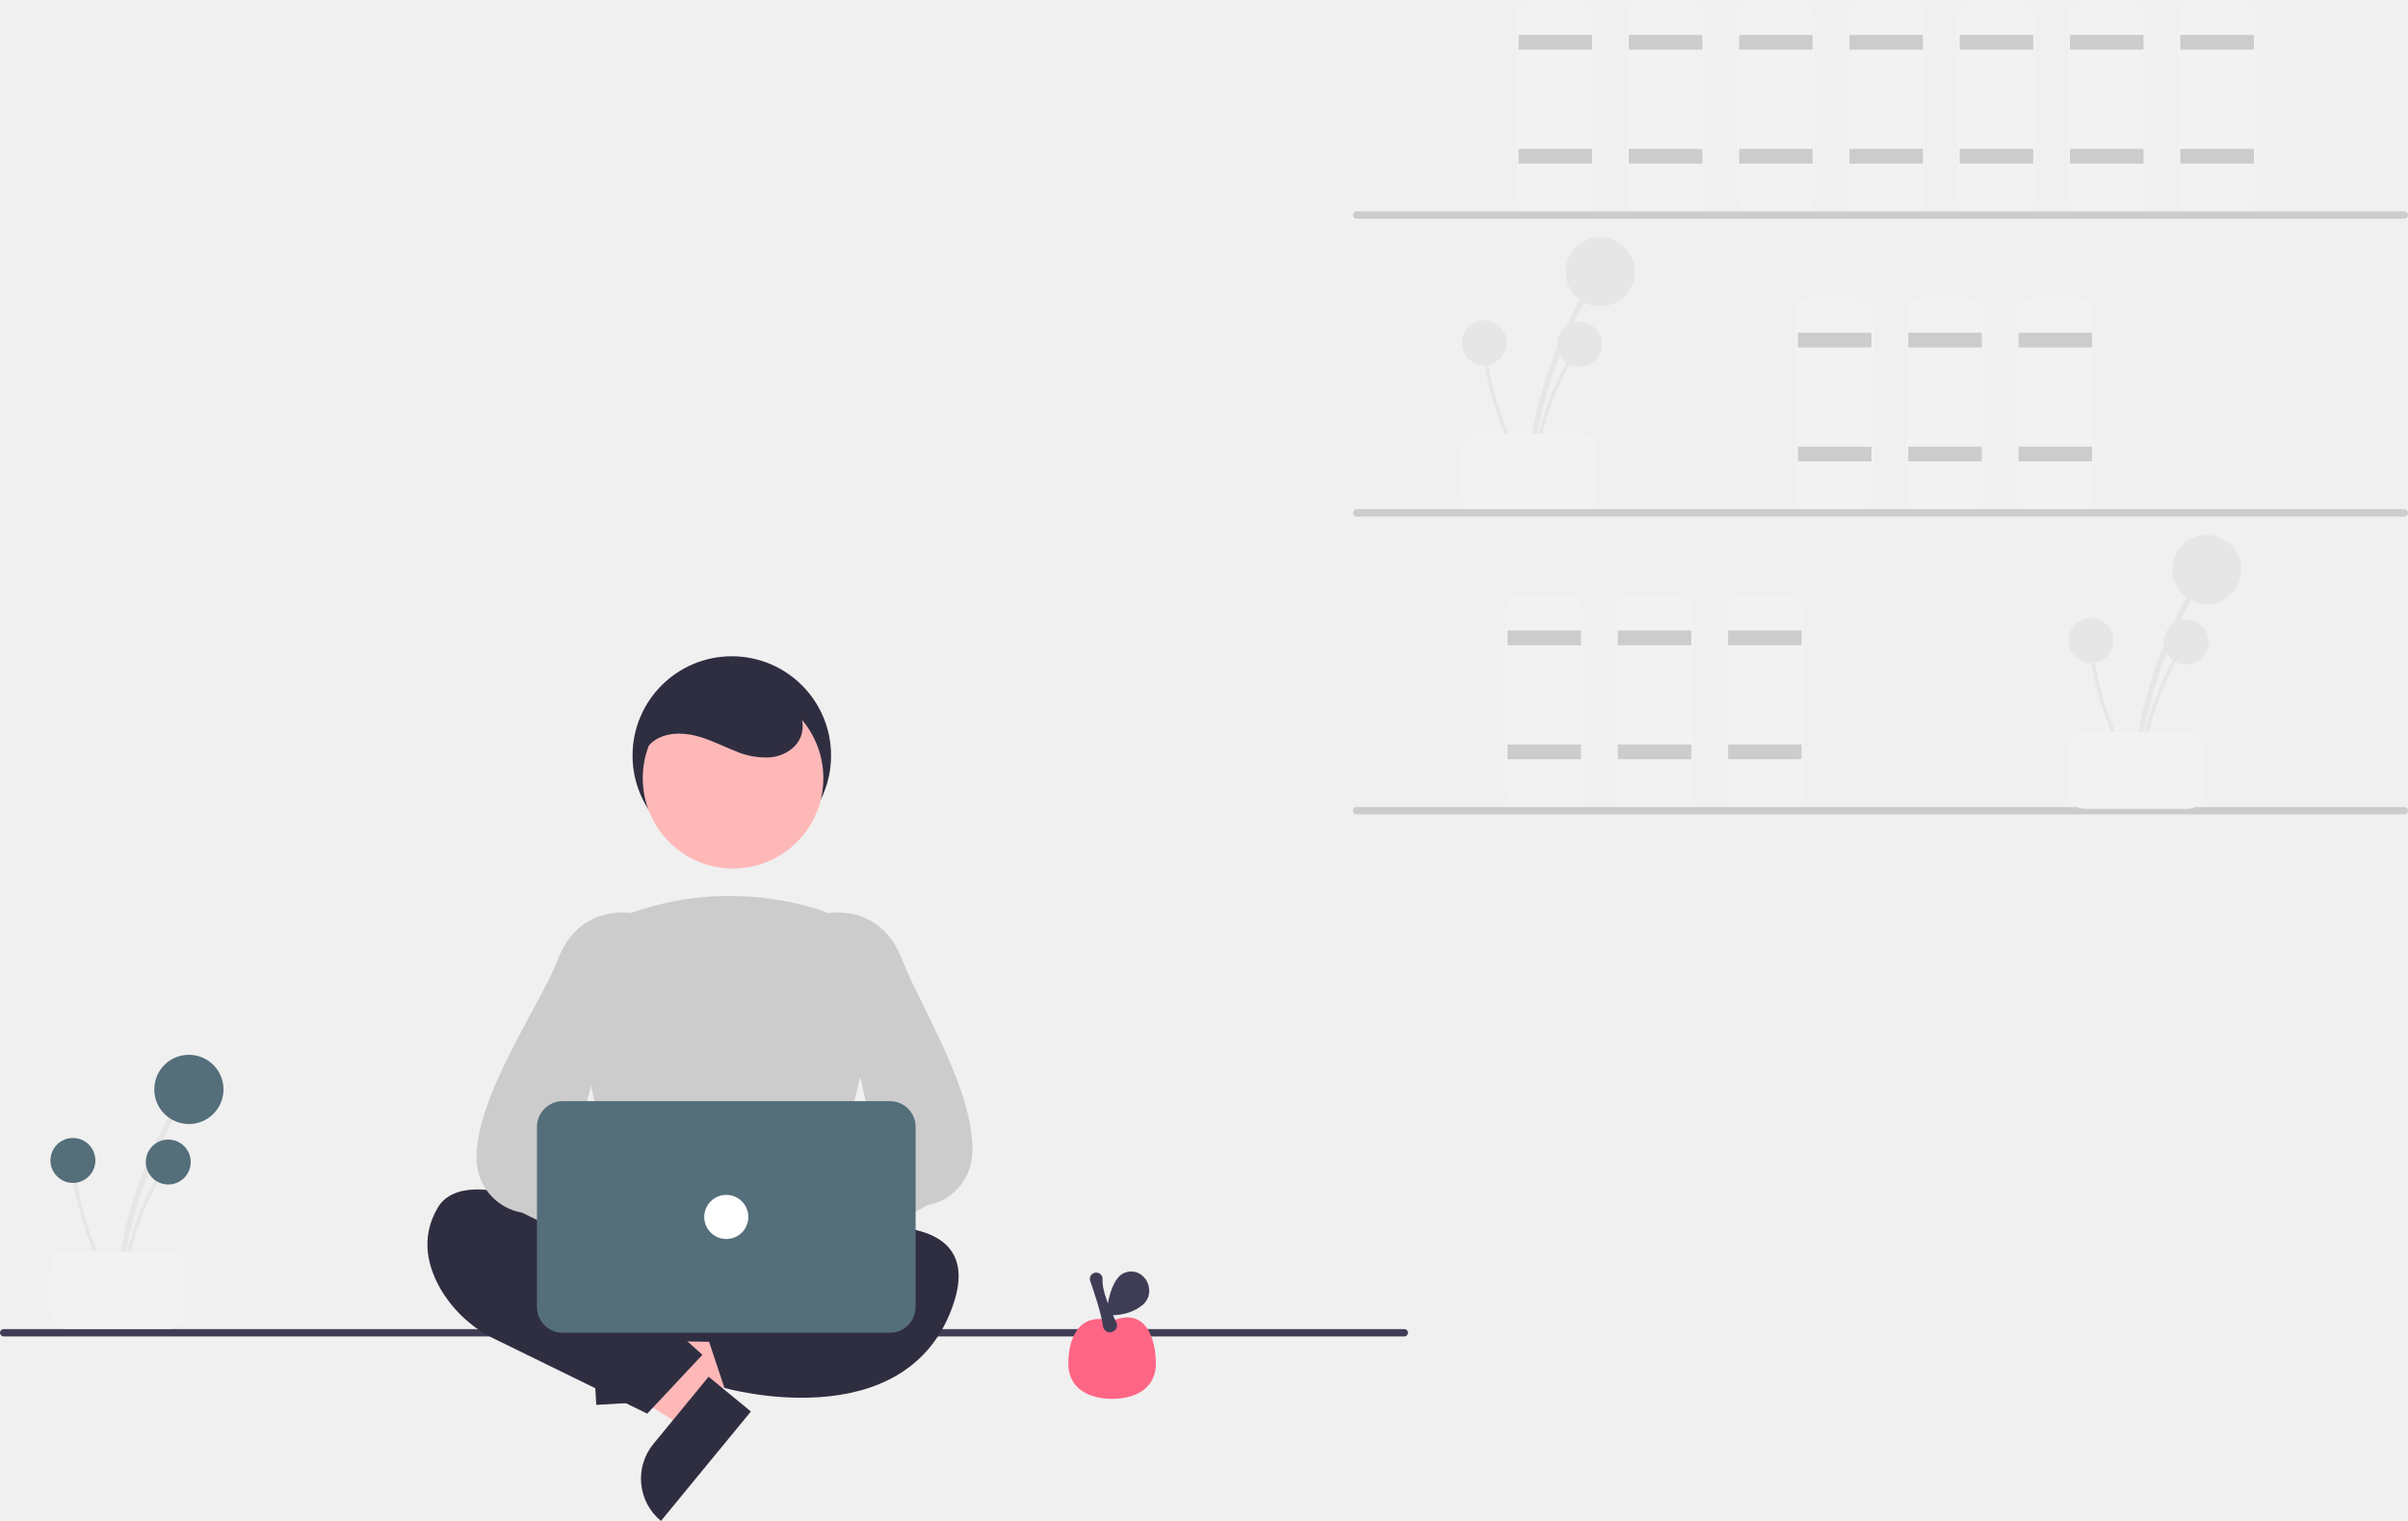
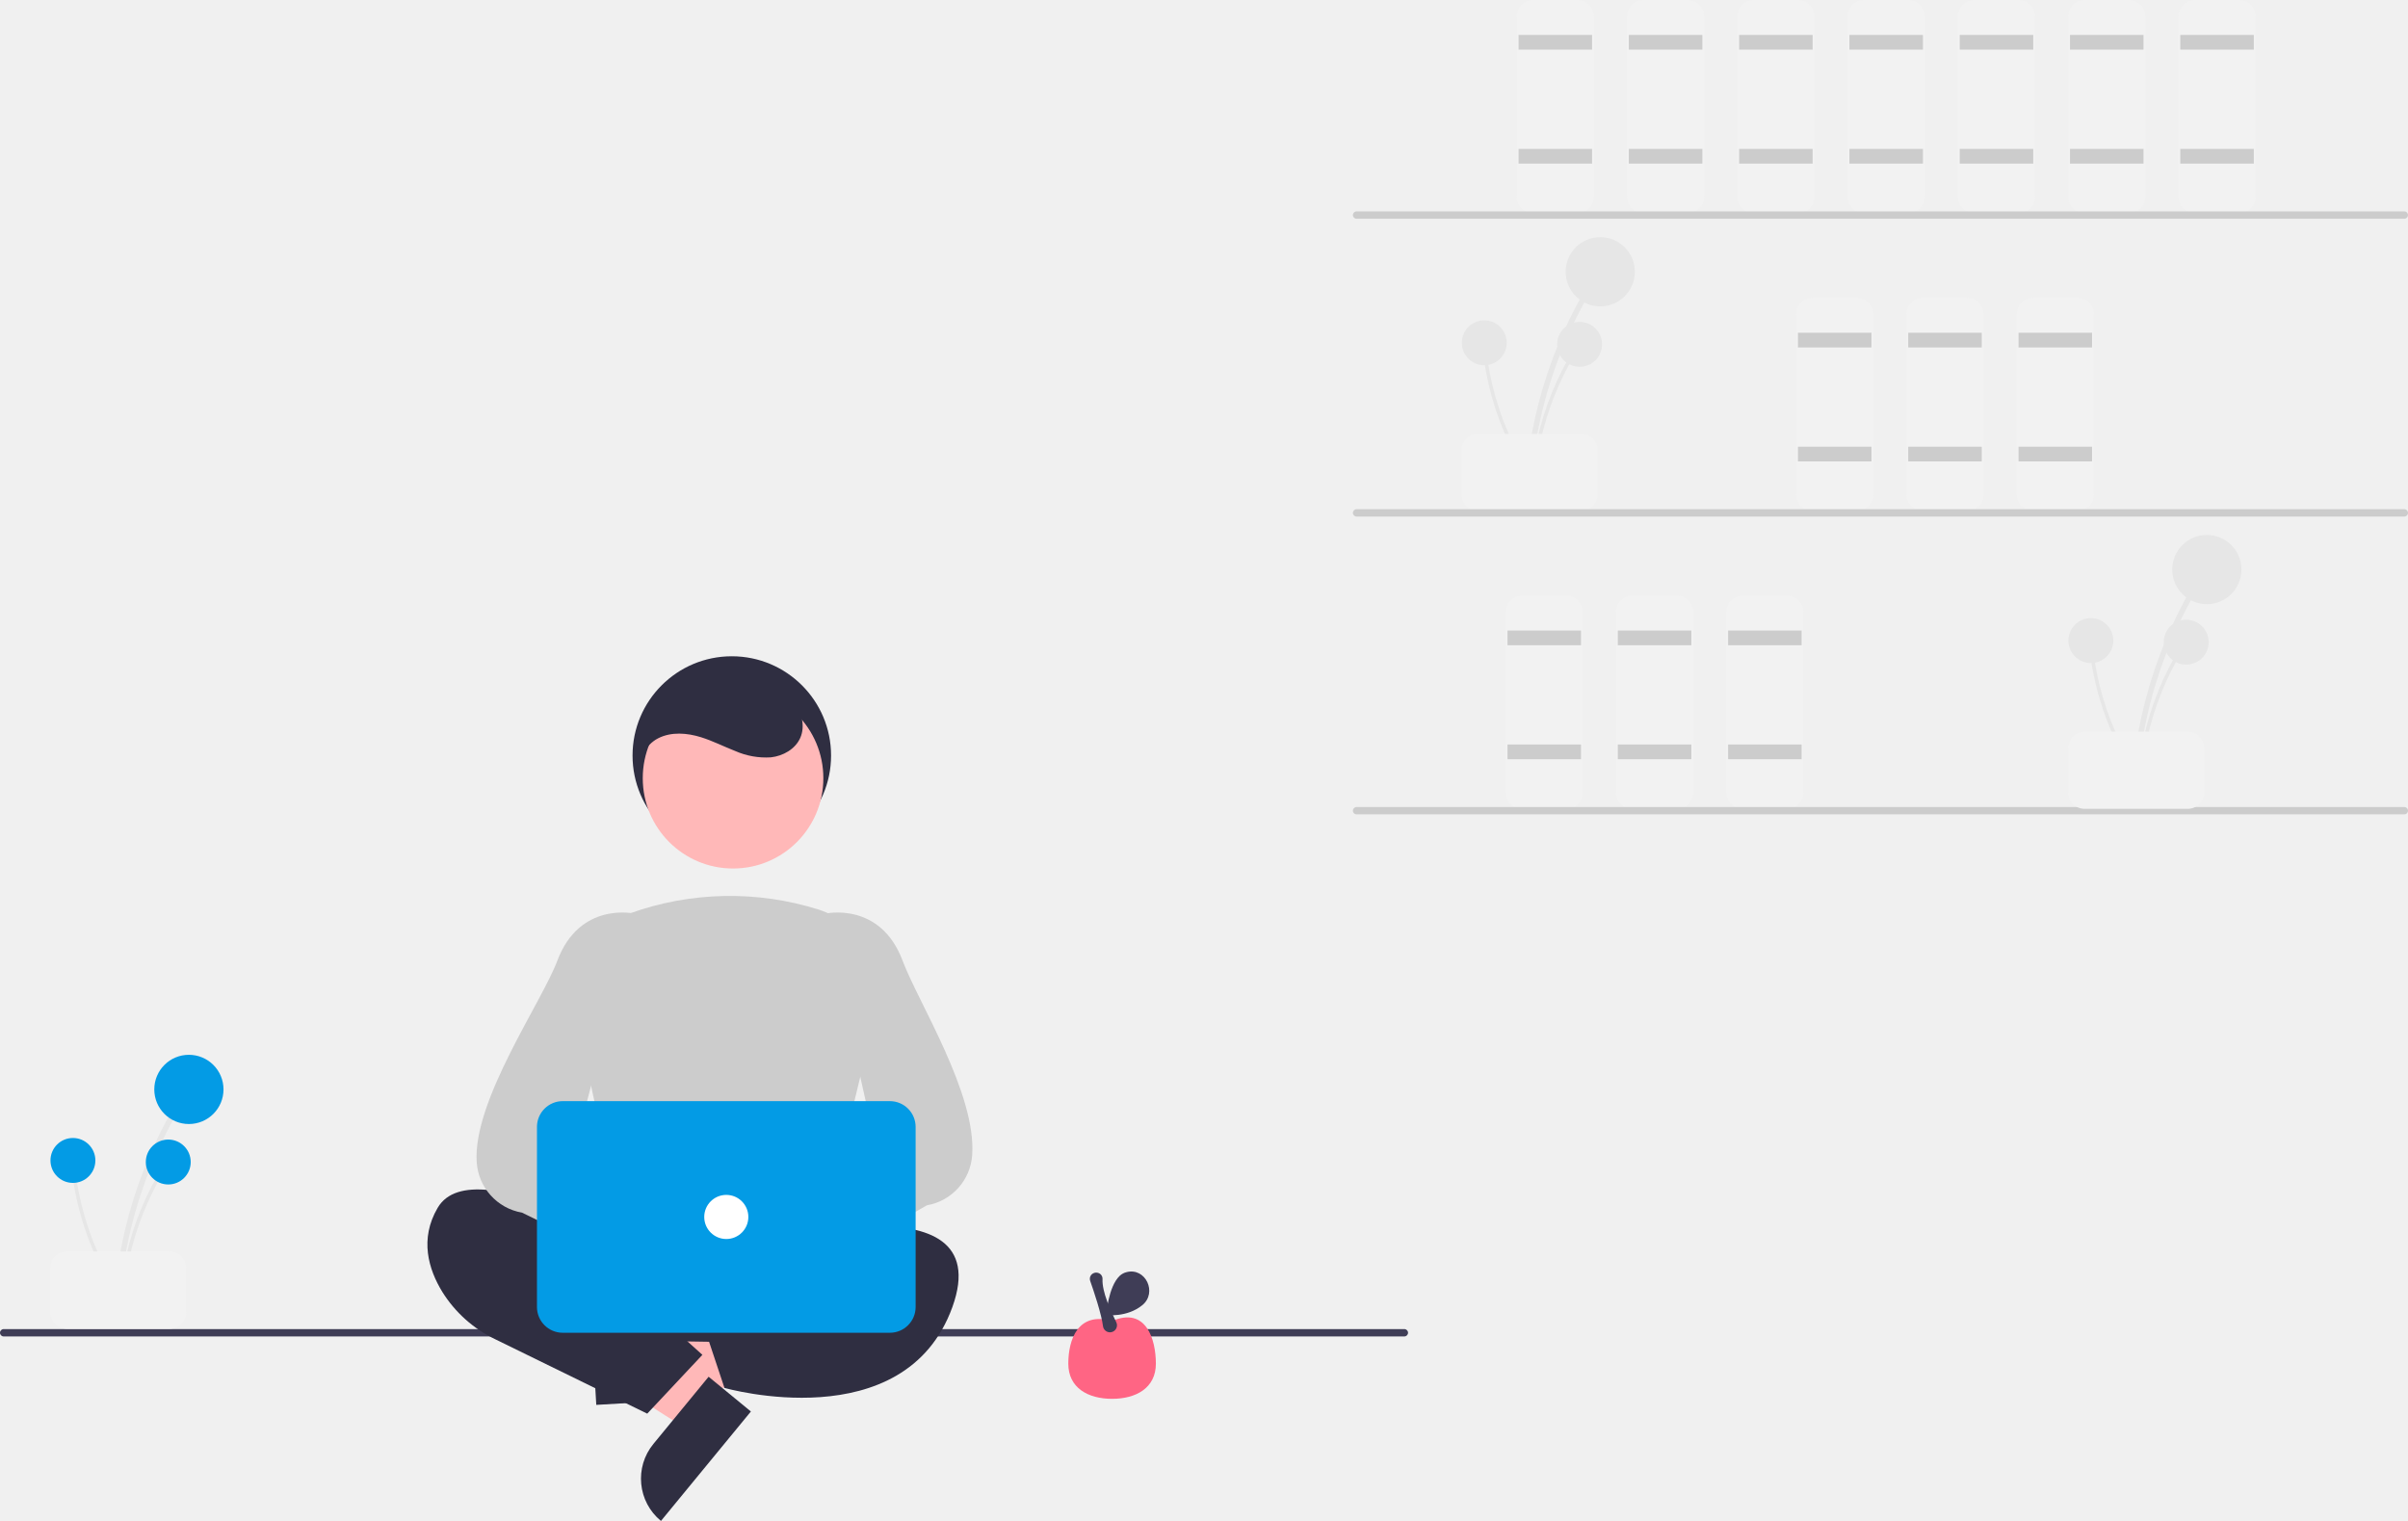
<svg xmlns="http://www.w3.org/2000/svg" data-name="Layer 1" width="655" height="413.68" viewBox="0 0 655 413.68">
  <path d="M689.063,372.583a122.041,122.041,0,0,1,10.101-38.517q2.28-5.092,5.018-9.961a.744.744,0,0,0-1.284-.75,123.729,123.729,0,0,0-13.768,37.982q-1.034,5.584-1.554,11.246c-.088.952,1.399.946,1.486,0Z" transform="translate(-272.5 -243.1602)" fill="#e6e6e6" />
  <circle cx="435.282" cy="73.914" r="9.414" fill="#e6e6e6" />
  <path d="M690.026,372.833a79.174,79.174,0,0,1,6.553-24.988q1.479-3.304,3.255-6.462a.483.483,0,0,0-.833-.487,80.268,80.268,0,0,0-8.932,24.641q-.671,3.622-1.008,7.296c-.057.618.908.614.964,0Z" transform="translate(-272.5 -243.1602)" fill="#e6e6e6" />
  <circle cx="429.67" cy="93.662" r="6.108" fill="#e6e6e6" />
  <path d="M688.809,372.257a79.174,79.174,0,0,1-10.202-23.733q-.866-3.515-1.408-7.097a.483.483,0,0,0-.956.128,80.268,80.268,0,0,0,8.113,24.922q1.699,3.269,3.693,6.373c.335.522,1.093-.074.76-.593Z" transform="translate(-272.5 -243.1602)" fill="#e6e6e6" />
  <circle cx="403.735" cy="93.233" r="6.108" fill="#e6e6e6" />
  <path d="M670.059,377.66v-12a4.505,4.505,0,0,1,4.5-4.5h28a4.505,4.505,0,0,1,4.5,4.5v12a4.505,4.505,0,0,1-4.5,4.5h-28A4.505,4.505,0,0,1,670.059,377.66Z" transform="translate(-272.5 -243.1602)" fill="#f2f2f2" style="isolation:isolate" />
  <path d="M701.559,301.16h-12a4.505,4.505,0,0,1-4.5-4.5v-49a4.505,4.505,0,0,1,4.5-4.5h12a4.505,4.505,0,0,1,4.5,4.5v49A4.505,4.505,0,0,1,701.559,301.16Z" transform="translate(-272.5 -243.1602)" fill="#f2f2f2" style="isolation:isolate" />
  <rect x="413.059" y="9.5" width="20" height="4" fill="#ccc" />
  <rect x="413.059" y="40.5" width="20" height="4" fill="#ccc" />
  <path d="M731.559,301.16h-12a4.505,4.505,0,0,1-4.5-4.5v-49a4.505,4.505,0,0,1,4.5-4.5h12a4.505,4.505,0,0,1,4.5,4.5v49A4.505,4.505,0,0,1,731.559,301.16Z" transform="translate(-272.5 -243.1602)" fill="#f2f2f2" style="isolation:isolate" />
  <rect x="443.059" y="9.5" width="20" height="4" fill="#ccc" />
  <rect x="443.059" y="40.5" width="20" height="4" fill="#ccc" />
  <path d="M761.559,301.16h-12a4.505,4.505,0,0,1-4.5-4.5v-49a4.505,4.505,0,0,1,4.5-4.5h12a4.505,4.505,0,0,1,4.5,4.5v49A4.505,4.505,0,0,1,761.559,301.16Z" transform="translate(-272.5 -243.1602)" fill="#f2f2f2" style="isolation:isolate" />
  <rect x="473.059" y="9.5" width="20" height="4" fill="#ccc" />
  <rect x="473.059" y="40.5" width="20" height="4" fill="#ccc" />
  <path d="M777.559,382.16h-12a4.505,4.505,0,0,1-4.5-4.5v-49a4.505,4.505,0,0,1,4.5-4.5h12a4.505,4.505,0,0,1,4.5,4.5v49A4.505,4.505,0,0,1,777.559,382.16Z" transform="translate(-272.5 -243.1602)" fill="#f2f2f2" style="isolation:isolate" />
  <rect x="489.059" y="90.5" width="20" height="4" fill="#ccc" />
  <rect x="489.059" y="121.5" width="20" height="4" fill="#ccc" />
  <path d="M807.559,382.16h-12a4.505,4.505,0,0,1-4.5-4.5v-49a4.505,4.505,0,0,1,4.5-4.5h12a4.505,4.505,0,0,1,4.5,4.5v49A4.505,4.505,0,0,1,807.559,382.16Z" transform="translate(-272.5 -243.1602)" fill="#f2f2f2" style="isolation:isolate" />
  <rect x="519.059" y="90.5" width="20" height="4" fill="#ccc" />
  <rect x="519.059" y="121.5" width="20" height="4" fill="#ccc" />
  <path d="M837.559,382.16h-12a4.505,4.505,0,0,1-4.5-4.5v-49a4.505,4.505,0,0,1,4.5-4.5h12a4.505,4.505,0,0,1,4.5,4.5v49A4.505,4.505,0,0,1,837.559,382.16Z" transform="translate(-272.5 -243.1602)" fill="#f2f2f2" style="isolation:isolate" />
  <rect x="549.059" y="90.5" width="20" height="4" fill="#ccc" />
  <rect x="549.059" y="121.5" width="20" height="4" fill="#ccc" />
  <path d="M698.559,463.16h-12a4.505,4.505,0,0,1-4.5-4.5v-49a4.505,4.505,0,0,1,4.5-4.5h12a4.505,4.505,0,0,1,4.5,4.5v49A4.505,4.505,0,0,1,698.559,463.16Z" transform="translate(-272.5 -243.1602)" fill="#f2f2f2" style="isolation:isolate" />
  <rect x="410.059" y="171.5" width="20" height="4" fill="#ccc" />
  <rect x="410.059" y="202.5" width="20" height="4" fill="#ccc" />
  <path d="M728.559,463.16h-12a4.505,4.505,0,0,1-4.5-4.5v-49a4.505,4.505,0,0,1,4.5-4.5h12a4.505,4.505,0,0,1,4.5,4.5v49A4.505,4.505,0,0,1,728.559,463.16Z" transform="translate(-272.5 -243.1602)" fill="#f2f2f2" style="isolation:isolate" />
  <rect x="440.059" y="171.5" width="20" height="4" fill="#ccc" />
  <rect x="440.059" y="202.5" width="20" height="4" fill="#ccc" />
  <path d="M758.559,463.16h-12a4.505,4.505,0,0,1-4.5-4.5v-49a4.505,4.505,0,0,1,4.5-4.5h12a4.505,4.505,0,0,1,4.5,4.5v49A4.505,4.505,0,0,1,758.559,463.16Z" transform="translate(-272.5 -243.1602)" fill="#f2f2f2" style="isolation:isolate" />
  <rect x="470.059" y="171.5" width="20" height="4" fill="#ccc" />
  <rect x="470.059" y="202.5" width="20" height="4" fill="#ccc" />
  <path d="M791.559,301.16h-12a4.505,4.505,0,0,1-4.5-4.5v-49a4.505,4.505,0,0,1,4.5-4.5h12a4.505,4.505,0,0,1,4.5,4.5v49A4.505,4.505,0,0,1,791.559,301.16Z" transform="translate(-272.5 -243.1602)" fill="#f2f2f2" style="isolation:isolate" />
  <rect x="503.059" y="9.5" width="20" height="4" fill="#ccc" />
  <rect x="503.059" y="40.5" width="20" height="4" fill="#ccc" />
  <path d="M821.559,301.16h-12a4.505,4.505,0,0,1-4.5-4.5v-49a4.505,4.505,0,0,1,4.5-4.5h12a4.505,4.505,0,0,1,4.5,4.5v49A4.505,4.505,0,0,1,821.559,301.16Z" transform="translate(-272.5 -243.1602)" fill="#f2f2f2" style="isolation:isolate" />
  <rect x="533.059" y="9.5" width="20" height="4" fill="#ccc" />
  <rect x="533.059" y="40.5" width="20" height="4" fill="#ccc" />
  <path d="M851.559,301.16h-12a4.505,4.505,0,0,1-4.5-4.5v-49a4.505,4.505,0,0,1,4.5-4.5h12a4.505,4.505,0,0,1,4.5,4.5v49A4.505,4.505,0,0,1,851.559,301.16Z" transform="translate(-272.5 -243.1602)" fill="#f2f2f2" style="isolation:isolate" />
  <rect x="563.059" y="9.5" width="20" height="4" fill="#ccc" />
  <rect x="563.059" y="40.5" width="20" height="4" fill="#ccc" />
  <path d="M881.559,301.16h-12a4.505,4.505,0,0,1-4.5-4.5v-49a4.505,4.505,0,0,1,4.5-4.5h12a4.505,4.505,0,0,1,4.5,4.5v49A4.505,4.505,0,0,1,881.559,301.16Z" transform="translate(-272.5 -243.1602)" fill="#f2f2f2" style="isolation:isolate" />
  <rect x="593.059" y="9.5" width="20" height="4" fill="#ccc" />
  <rect x="593.059" y="40.5" width="20" height="4" fill="#ccc" />
  <path d="M926.5,302.66h-285a1,1,0,0,1,0-2h285a1,1,0,0,1,0,2Z" transform="translate(-272.5 -243.1602)" fill="#ccc" />
  <path d="M926.5,383.66h-285a1,1,0,0,1,0-2h285a1,1,0,0,1,0,2Z" transform="translate(-272.5 -243.1602)" fill="#ccc" />
  <path d="M926.5,464.66h-285a1,1,0,0,1,0-2h285a1,1,0,0,1,0,2Z" transform="translate(-272.5 -243.1602)" fill="#ccc" />
  <path d="M854.063,453.583a122.041,122.041,0,0,1,10.101-38.517q2.28-5.092,5.018-9.961a.744.744,0,0,0-1.284-.75,123.729,123.729,0,0,0-13.768,37.982q-1.034,5.584-1.554,11.246c-.088.952,1.399.946,1.486,0Z" transform="translate(-272.5 -243.1602)" fill="#e6e6e6" />
  <circle cx="600.282" cy="154.914" r="9.414" fill="#e6e6e6" />
  <path d="M855.026,453.833a79.174,79.174,0,0,1,6.553-24.988q1.479-3.304,3.255-6.462a.483.483,0,0,0-.833-.487,80.268,80.268,0,0,0-8.932,24.641q-.671,3.622-1.008,7.296c-.057.618.908.614.964,0Z" transform="translate(-272.5 -243.1602)" fill="#e6e6e6" />
  <circle cx="594.67" cy="174.662" r="6.108" fill="#e6e6e6" />
  <path d="M853.809,453.257a79.174,79.174,0,0,1-10.202-23.733q-.866-3.515-1.408-7.097a.483.483,0,0,0-.956.128,80.268,80.268,0,0,0,8.113,24.922q1.699,3.269,3.693,6.373c.335.522,1.093-.074.76-.593Z" transform="translate(-272.5 -243.1602)" fill="#e6e6e6" />
  <circle cx="568.735" cy="174.233" r="6.108" fill="#e6e6e6" />
  <path d="M835.059,458.66v-12a4.505,4.505,0,0,1,4.5-4.5h28a4.505,4.505,0,0,1,4.5,4.5v12a4.505,4.505,0,0,1-4.5,4.5h-28A4.505,4.505,0,0,1,835.059,458.66Z" transform="translate(-272.5 -243.1602)" fill="#f2f2f2" style="isolation:isolate" />
  <path d="M654.5,606.66h-381a1,1,0,0,1,0-2h381a1,1,0,0,1,0,2Z" transform="translate(-272.5 -243.1602)" fill="#3f3d56" />
  <circle cx="199.059" cy="205.5" r="27" fill="#2f2e41" />
  <polygon points="173.405 378.826 172.69 366.588 219.556 358.003 220.612 376.067 173.405 378.826" fill="#ffb8b8" />
  <path d="M436.622,598.163h23.644a0,0,0,0,1,0,0v14.887a0,0,0,0,1,0,0H421.735a0,0,0,0,1,0,0v0A14.887,14.887,0,0,1,436.622,598.163Z" transform="translate(747.3404 -113.1422) rotate(86.65462)" fill="#2f2e41" />
  <polygon points="193.789 378.714 186.004 388.185 145.768 362.666 157.257 348.688 193.789 378.714" fill="#ffb8b8" />
  <path d="M454.39,629.787h23.644a0,0,0,0,1,0,0v14.887a0,0,0,0,1,0,0H439.503a0,0,0,0,1,0,0v0A14.887,14.887,0,0,1,454.39,629.787Z" transform="translate(-597.3196 343.8614) rotate(-50.58212)" fill="#2f2e41" />
  <path d="M443.887,577.83l-5.32,25.079a4,4,0,0,0,3.848,4.83l52.298.844a4,4,0,0,0,4.004-4.695l-4.575-25.922a4,4,0,0,0-3.939-3.305H447.8A4,4,0,0,0,443.887,577.83Z" transform="translate(-272.5 -243.1602)" fill="#2f2e41" />
  <path d="M452.559,586.66s-51-32-61-15c-5,8.5-2.5,16.75,1.25,22.875a34.631,34.631,0,0,0,14.402,12.891l41.347,20.234,15-16-10-9Z" transform="translate(-272.5 -243.1602)" fill="#2f2e41" />
  <path d="M478.559,581.66s66-19,53,17-62,22-62,22l-5-15,17-12Z" transform="translate(-272.5 -243.1602)" fill="#2f2e41" />
  <circle cx="199.398" cy="211.665" r="24.561" fill="#ffb8b8" />
  <path d="M473.185,585.629a131.994,131.994,0,0,1-30.257-3.986l-.292-.08-13.706-63.045a23.225,23.225,0,0,1,14.933-26.943,80.46,80.46,0,0,1,51.3-1.024h0a23.47,23.47,0,0,1,15.635,27.765l-15.308,63.195-.216.103C488.911,584.626,480.956,585.629,473.185,585.629Z" transform="translate(-272.5 -243.1602)" fill="#ccc" />
  <path d="M454.774,590.527a10.056,10.056,0,0,1,14.475-5.312l26.987-23.425,2.442,18.408-26.001,19.422a10.11,10.11,0,0,1-17.902-9.094Z" transform="translate(-272.5 -243.1602)" fill="#ffb8b8" />
  <path d="M480.512,595.636a4.534,4.534,0,0,1-1.296-.19,4.453,4.453,0,0,1-2.962-2.816l-3.257-9.229a4.472,4.472,0,0,1,1.302-4.902l36.769-22.074L496.573,491.763l.369-.089c.15-.037,15-3.417,21.086,12.811,4.261,11.365,20.031,36.077,18.919,52.776a14.885,14.885,0,0,1-12.322,13.728l-41.388,23.713A4.456,4.456,0,0,1,480.512,595.636Z" transform="translate(-272.5 -243.1602)" fill="#ccc" />
  <path d="M484.636,588.333a10.056,10.056,0,0,0-14.475-5.312l-26.986-23.425-2.442,18.408,26.001,19.422a10.11,10.11,0,0,0,17.902-9.094Z" transform="translate(-272.5 -243.1602)" fill="#ffb8b8" />
  <path d="M461.606,595.636a4.456,4.456,0,0,1-2.724-.935l-44.388-21.713a14.885,14.885,0,0,1-12.322-13.728c-1.113-16.699,17.657-43.411,21.919-54.776,6.085-16.228,20.936-12.849,21.086-12.811l.369.089L428.051,558.424l39.769,20.074a4.472,4.472,0,0,1,1.302,4.902l-3.257,9.229a4.453,4.453,0,0,1-2.962,2.816A4.535,4.535,0,0,1,461.606,595.636Z" transform="translate(-272.5 -243.1602)" fill="#ccc" />
-   <path d="M514.559,605.66h-89a7.008,7.008,0,0,1-7-7v-49a7.008,7.008,0,0,1,7-7h89a7.008,7.008,0,0,1,7,7v49A7.008,7.008,0,0,1,514.559,605.66Z" transform="translate(-272.5 -243.1602)" fill="#546e7a" />
+   <path d="M514.559,605.66h-89a7.008,7.008,0,0,1-7-7v-49a7.008,7.008,0,0,1,7-7h89a7.008,7.008,0,0,1,7,7v49A7.008,7.008,0,0,1,514.559,605.66Z" transform="translate(-272.5 -243.1602)" fill="#039be5" />
  <circle cx="197.559" cy="331" r="6" fill="#fff" />
  <path d="M447.091,453.826c-1.456-3.692.933-8.092,4.476-9.881s7.818-1.448,11.608-.27c3.185.991,6.17,2.526,9.277,3.738a20.762,20.762,0,0,0,9.753,1.737c3.314-.374,6.613-2.233,7.969-5.28,1.406-3.159.45-7.013-1.715-9.709a18.799,18.799,0,0,0-8.612-5.535c-7.308-2.574-15.748-2.65-22.532,1.093s-11.394,11.71-9.992,19.33" transform="translate(-272.5 -243.1602)" fill="#2f2e41" />
  <path d="M305.162,594.979A122.042,122.042,0,0,1,315.263,556.461q2.28-5.092,5.018-9.961a.744.744,0,0,0-1.284-.75,123.728,123.728,0,0,0-13.768,37.982q-1.034,5.584-1.554,11.246c-.088.952,1.399.946,1.486,0Z" transform="translate(-272.5 -243.1602)" fill="#e6e6e6" />
-   <circle cx="51.381" cy="296.31" r="9.414" fill="#546e7a" />
+   <circle cx="51.381" cy="296.31" r="9.414" fill="#039be5" />
  <path d="M306.125,595.229a79.174,79.174,0,0,1,6.553-24.988q1.479-3.304,3.255-6.462a.483.483,0,0,0-.833-.487,80.269,80.269,0,0,0-8.932,24.641q-.671,3.622-1.008,7.296c-.057.618.908.614.964,0Z" transform="translate(-272.5 -243.1602)" fill="#e6e6e6" />
-   <circle cx="45.769" cy="316.058" r="6.108" fill="#546e7a" />
+   <circle cx="45.769" cy="316.058" r="6.108" fill="#039be5" />
  <path d="M304.908,594.652a79.174,79.174,0,0,1-10.202-23.733q-.866-3.515-1.408-7.097a.483.483,0,0,0-.956.128,80.268,80.268,0,0,0,8.113,24.922q1.699,3.269,3.693,6.373c.335.522,1.093-.074.76-.593Z" transform="translate(-272.5 -243.1602)" fill="#e6e6e6" />
-   <circle cx="19.835" cy="315.629" r="6.108" fill="#546e7a" />
+   <circle cx="19.835" cy="315.629" r="6.108" fill="#039be5" />
  <path d="M286.159,600.056v-12a4.505,4.505,0,0,1,4.5-4.5h28a4.505,4.505,0,0,1,4.5,4.5v12a4.505,4.505,0,0,1-4.5,4.5h-28A4.505,4.505,0,0,1,286.159,600.056Z" transform="translate(-272.5 -243.1602)" fill="#f2f2f2" style="isolation:isolate" />
  <path d="M586.909,614.061c0,6.577-5.332,9.567-11.909,9.567s-11.909-2.99-11.909-9.567S565.738,599.81,575,602.456C584.262,598.487,586.909,607.484,586.909,614.061Z" transform="translate(-272.5 -243.1602)" fill="#ff6584" />
  <path d="M574.42,605.537a1.904,1.904,0,0,1-1.891-1.659c-.394-3.281-2.568-9.708-3.484-12.318l-0-.001a1.703,1.703,0,0,1,.22-1.566,1.787,1.787,0,0,1,2.663-.192,1.705,1.705,0,0,1,.468,1.276c-.179,3.351,2.263,8.765,3.735,11.694a1.908,1.908,0,0,1-1.51,2.756A1.763,1.763,0,0,1,574.42,605.537Z" transform="translate(-272.5 -243.1602)" fill="#3f3d56" />
  <path d="M583.232,598.146c4.134-3.383.891-10.308-4.283-8.978a4.178,4.178,0,0,0-1.864.994c-3.174,2.998-3.666,10.669-3.666,10.669S579.024,601.59,583.232,598.146Z" transform="translate(-272.5 -243.1602)" fill="#3f3d56" />
</svg>
